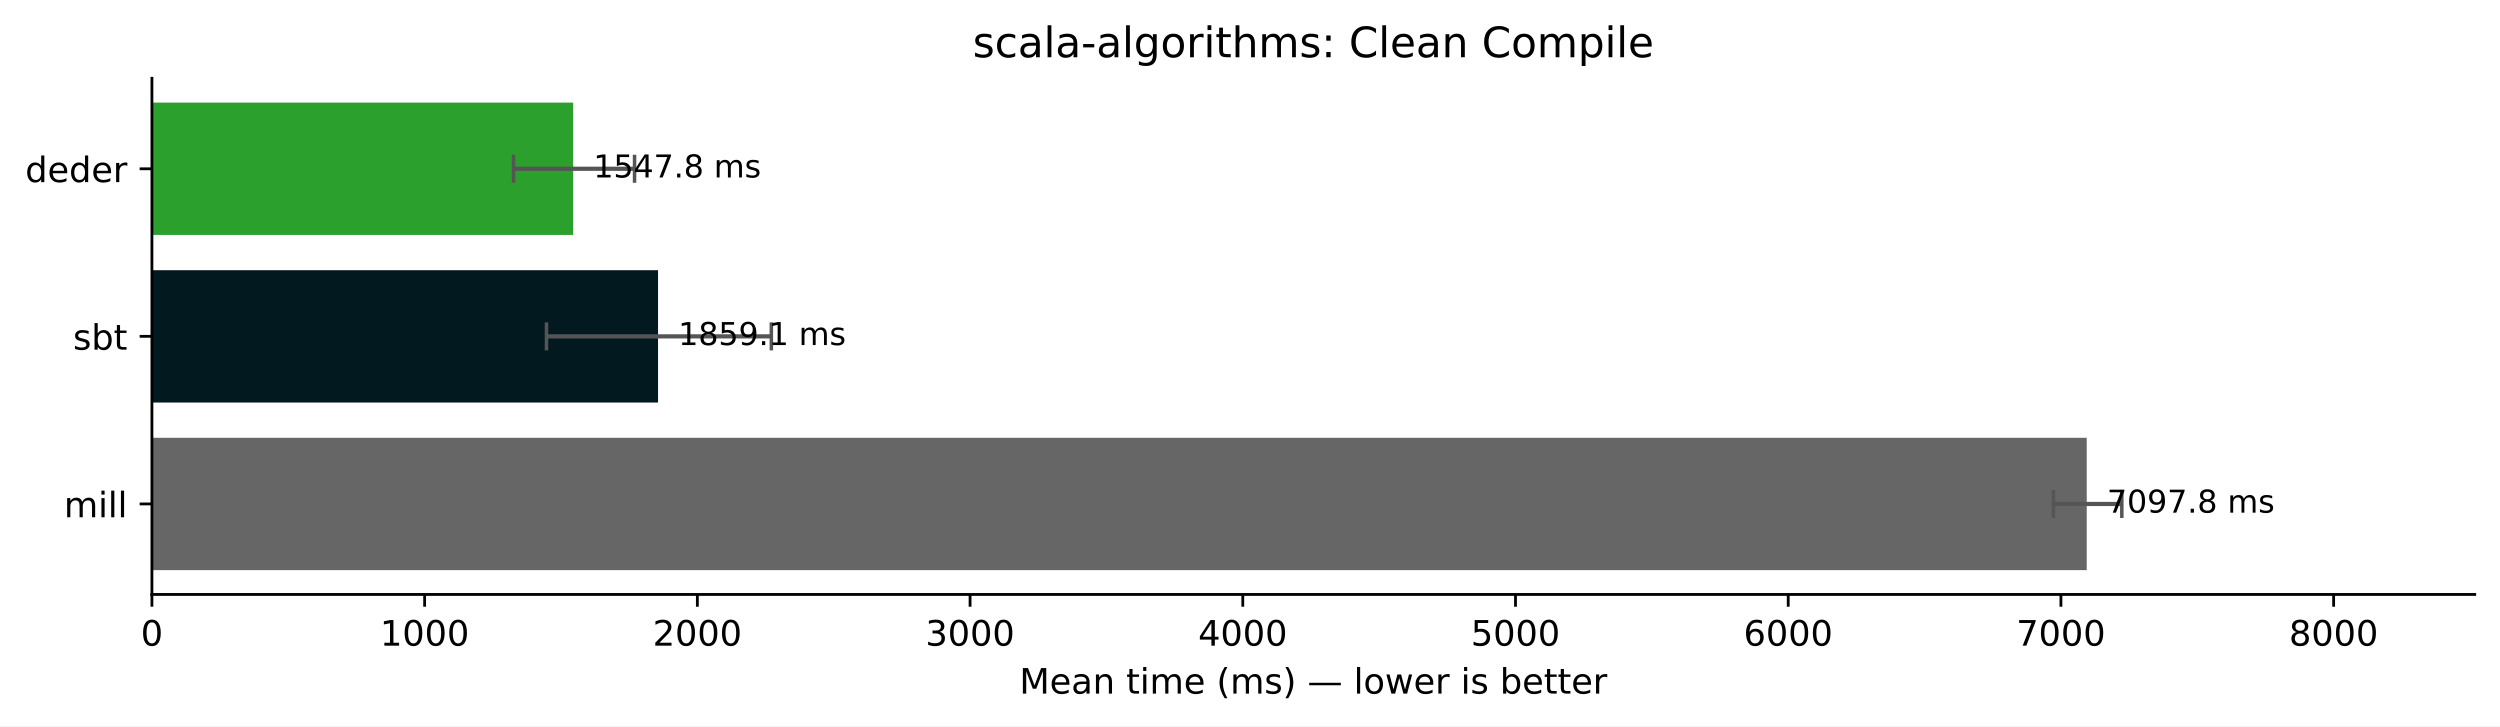
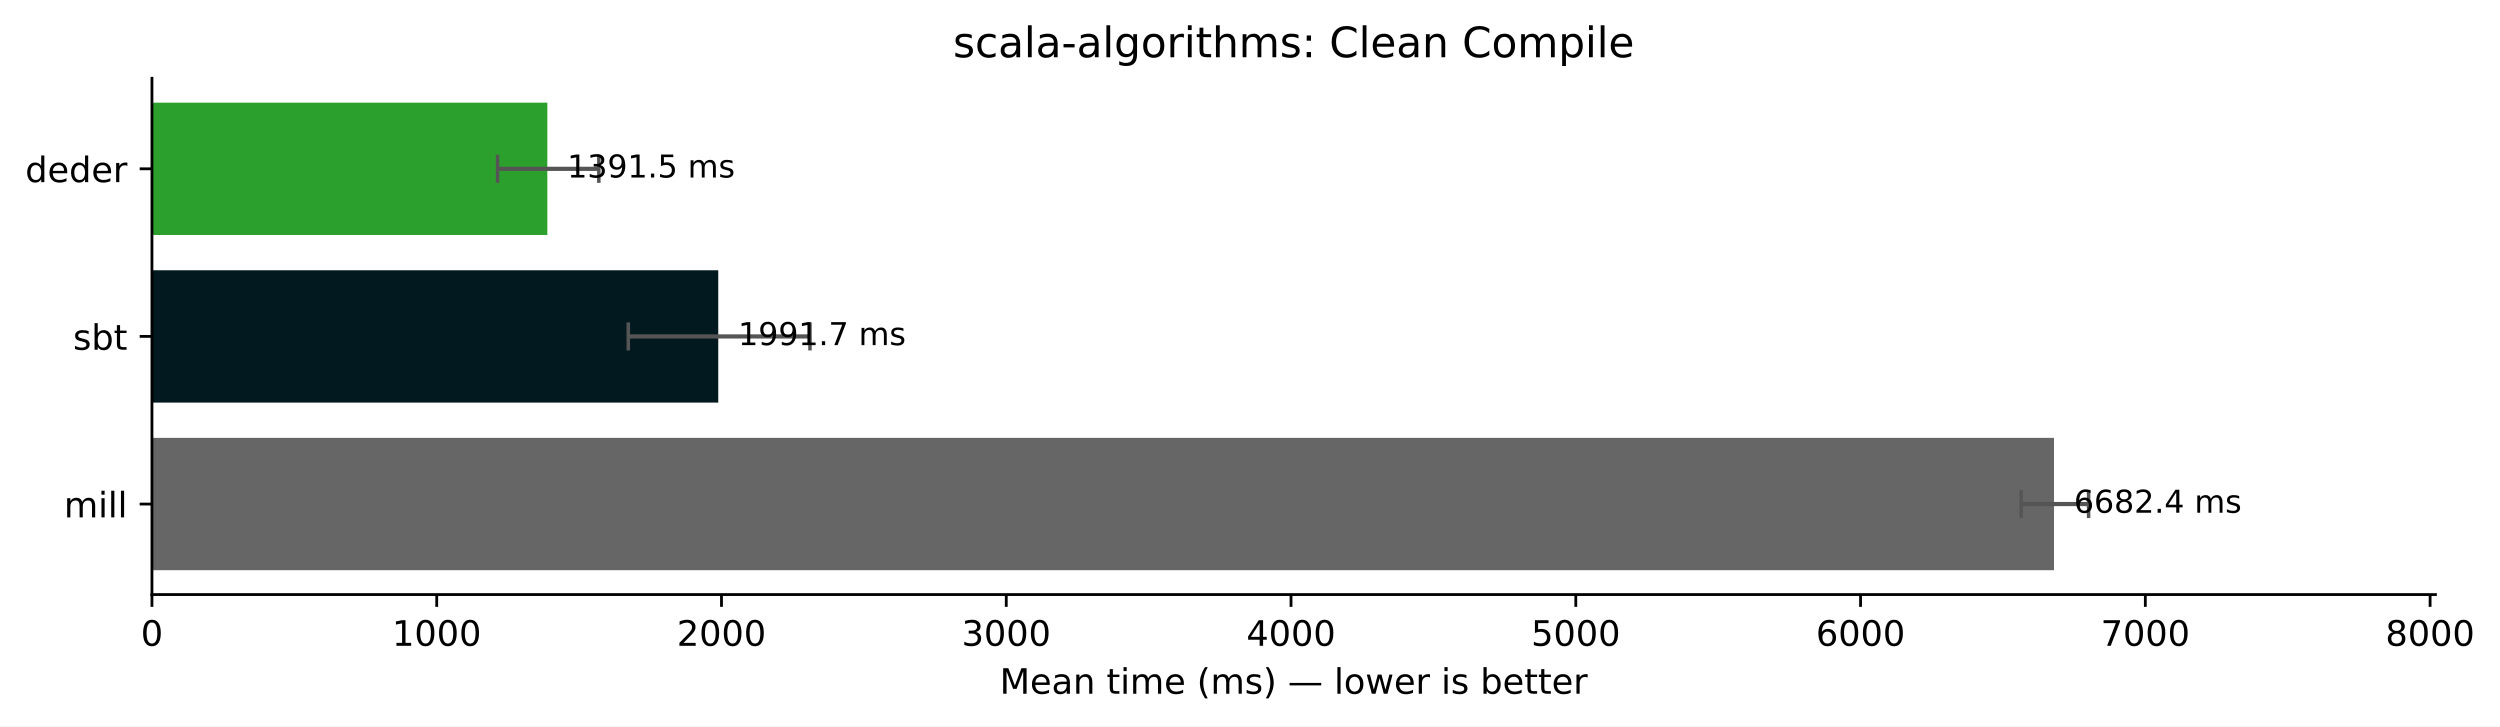
- <svg xmlns="http://www.w3.org/2000/svg" xmlns:xlink="http://www.w3.org/1999/xlink" width="712.754pt" height="207.034pt" viewBox="0 0 712.754 207.034" version="1.1">
+ <svg xmlns="http://www.w3.org/2000/svg" xmlns:xlink="http://www.w3.org/1999/xlink" width="712.616pt" height="207.034pt" viewBox="0 0 712.616 207.034" version="1.1">
  <defs>
    <style type="text/css">*{stroke-linejoin: round; stroke-linecap: butt}</style>
  </defs>
  <g id="figure_1">
    <g id="patch_1">
-       <path d="M 0 207.034  L 712.754 207.034  L 712.754 0  L 0 0  z " style="fill: #ffffff" />
+       <path d="M 0 207.034  L 712.616 207.034  L 712.616 0  L 0 0  z " style="fill: #ffffff" />
    </g>
    <g id="axes_1">
      <g id="patch_2">
-         <path d="M 43.314 169.478  L 705.554 169.478  L 705.554 22.318  L 43.314 22.318  z " style="fill: #ffffff" />
+         <path d="M 43.314 169.478  L 694.221 169.478  L 694.221 22.318  L 43.314 22.318  z " style="fill: #ffffff" />
      </g>
      <g id="patch_3">
-         <path d="M 43.314 162.789  L 595.181 162.789  L 595.181 124.566  L 43.314 124.566  z " clip-path="url(#pf092a3c5e6)" style="fill: #666666; stroke: #ffffff; stroke-width: 0.5; stroke-linejoin: miter" />
+         <path d="M 43.314 162.789  L 585.737 162.789  L 585.737 124.566  L 43.314 124.566  z " clip-path="url(#pa20212d038)" style="fill: #666666; stroke: #ffffff; stroke-width: 0.5; stroke-linejoin: miter" />
      </g>
      <g id="patch_4">
-         <path d="M 43.314 115.01  L 187.858 115.01  L 187.858 76.786  L 43.314 76.786  z " clip-path="url(#pf092a3c5e6)" style="fill: #01191f; stroke: #ffffff; stroke-width: 0.5; stroke-linejoin: miter" />
+         <path d="M 43.314 115.01  L 204.986 115.01  L 204.986 76.786  L 43.314 76.786  z " clip-path="url(#pa20212d038)" style="fill: #01191f; stroke: #ffffff; stroke-width: 0.5; stroke-linejoin: miter" />
      </g>
      <g id="patch_5">
-         <path d="M 43.314 67.231  L 163.659 67.231  L 163.659 29.007  L 43.314 29.007  z " clip-path="url(#pf092a3c5e6)" style="fill: #2ca02c; stroke: #ffffff; stroke-width: 0.5; stroke-linejoin: miter" />
+         <path d="M 43.314 67.231  L 156.264 67.231  L 156.264 29.007  L 43.314 29.007  z " clip-path="url(#pa20212d038)" style="fill: #2ca02c; stroke: #ffffff; stroke-width: 0.5; stroke-linejoin: miter" />
      </g>
      <g id="matplotlib.axis_1">
        <g id="xtick_1">
          <g id="line2d_1">
            <defs>
-               <path id="md2f13271aa" d="M 0 0  L 0 3.5  " style="stroke: #000000; stroke-width: 0.8" />
+               <path id="m0fca00bcde" d="M 0 0  L 0 3.5  " style="stroke: #000000; stroke-width: 0.8" />
            </defs>
            <g>
-               <use xlink:href="#md2f13271aa" x="43.314" y="169.478" style="stroke: #000000; stroke-width: 0.8" />
+               <use xlink:href="#m0fca00bcde" x="43.314" y="169.478" style="stroke: #000000; stroke-width: 0.8" />
            </g>
          </g>
          <g id="text_1">
            <g transform="translate(40.13281 184.0766) scale(0.1 -0.1)">
              <defs>
                <path id="DejaVuSans-30" d="M 2034 4250  Q 1547 4250 1301 3770  Q 1056 3291 1056 2328  Q 1056 1369 1301 889  Q 1547 409 2034 409  Q 2525 409 2770 889  Q 3016 1369 3016 2328  Q 3016 3291 2770 3770  Q 2525 4250 2034 4250  z M 2034 4750  Q 2819 4750 3233 4129  Q 3647 3509 3647 2328  Q 3647 1150 3233 529  Q 2819 -91 2034 -91  Q 1250 -91 836 529  Q 422 1150 422 2328  Q 422 3509 836 4129  Q 1250 4750 2034 4750  z " transform="scale(0.015625)" />
              </defs>
              <use xlink:href="#DejaVuSans-30" />
            </g>
          </g>
        </g>
        <g id="xtick_2">
          <g id="line2d_2">
            <g>
-               <use xlink:href="#md2f13271aa" x="121.065" y="169.478" style="stroke: #000000; stroke-width: 0.8" />
+               <use xlink:href="#m0fca00bcde" x="124.486" y="169.478" style="stroke: #000000; stroke-width: 0.8" />
            </g>
          </g>
          <g id="text_2">
-             <g transform="translate(108.3403 184.0766) scale(0.1 -0.1)">
+             <g transform="translate(111.7611 184.0766) scale(0.1 -0.1)">
              <defs>
                <path id="DejaVuSans-31" d="M 794 531  L 1825 531  L 1825 4091  L 703 3866  L 703 4441  L 1819 4666  L 2450 4666  L 2450 531  L 3481 531  L 3481 0  L 794 0  L 794 531  z " transform="scale(0.015625)" />
              </defs>
              <use xlink:href="#DejaVuSans-31" />
              <use xlink:href="#DejaVuSans-30" transform="translate(63.62305 0)" />
              <use xlink:href="#DejaVuSans-30" transform="translate(127.2461 0)" />
              <use xlink:href="#DejaVuSans-30" transform="translate(190.8691 0)" />
            </g>
          </g>
        </g>
        <g id="xtick_3">
          <g id="line2d_3">
            <g>
-               <use xlink:href="#md2f13271aa" x="198.817" y="169.478" style="stroke: #000000; stroke-width: 0.8" />
+               <use xlink:href="#m0fca00bcde" x="205.658" y="169.478" style="stroke: #000000; stroke-width: 0.8" />
            </g>
          </g>
          <g id="text_3">
-             <g transform="translate(186.0916 184.0766) scale(0.1 -0.1)">
+             <g transform="translate(192.9332 184.0766) scale(0.1 -0.1)">
              <defs>
                <path id="DejaVuSans-32" d="M 1228 531  L 3431 531  L 3431 0  L 469 0  L 469 531  Q 828 903 1448 1529  Q 2069 2156 2228 2338  Q 2531 2678 2651 2914  Q 2772 3150 2772 3378  Q 2772 3750 2511 3984  Q 2250 4219 1831 4219  Q 1534 4219 1204 4116  Q 875 4013 500 3803  L 500 4441  Q 881 4594 1212 4672  Q 1544 4750 1819 4750  Q 2544 4750 2975 4387  Q 3406 4025 3406 3419  Q 3406 3131 3298 2873  Q 3191 2616 2906 2266  Q 2828 2175 2409 1742  Q 1991 1309 1228 531  z " transform="scale(0.015625)" />
              </defs>
              <use xlink:href="#DejaVuSans-32" />
              <use xlink:href="#DejaVuSans-30" transform="translate(63.62305 0)" />
              <use xlink:href="#DejaVuSans-30" transform="translate(127.2461 0)" />
              <use xlink:href="#DejaVuSans-30" transform="translate(190.8691 0)" />
            </g>
          </g>
        </g>
        <g id="xtick_4">
          <g id="line2d_4">
            <g>
-               <use xlink:href="#md2f13271aa" x="276.568" y="169.478" style="stroke: #000000; stroke-width: 0.8" />
+               <use xlink:href="#m0fca00bcde" x="286.83" y="169.478" style="stroke: #000000; stroke-width: 0.8" />
            </g>
          </g>
          <g id="text_4">
-             <g transform="translate(263.8428 184.0766) scale(0.1 -0.1)">
+             <g transform="translate(274.1052 184.0766) scale(0.1 -0.1)">
              <defs>
                <path id="DejaVuSans-33" d="M 2597 2516  Q 3050 2419 3304 2112  Q 3559 1806 3559 1356  Q 3559 666 3084 287  Q 2609 -91 1734 -91  Q 1441 -91 1130 -33  Q 819 25 488 141  L 488 750  Q 750 597 1062 519  Q 1375 441 1716 441  Q 2309 441 2620 675  Q 2931 909 2931 1356  Q 2931 1769 2642 2001  Q 2353 2234 1838 2234  L 1294 2234  L 1294 2753  L 1863 2753  Q 2328 2753 2575 2939  Q 2822 3125 2822 3475  Q 2822 3834 2567 4026  Q 2313 4219 1838 4219  Q 1578 4219 1281 4162  Q 984 4106 628 3988  L 628 4550  Q 988 4650 1302 4700  Q 1616 4750 1894 4750  Q 2613 4750 3031 4423  Q 3450 4097 3450 3541  Q 3450 3153 3228 2886  Q 3006 2619 2597 2516  z " transform="scale(0.015625)" />
              </defs>
              <use xlink:href="#DejaVuSans-33" />
              <use xlink:href="#DejaVuSans-30" transform="translate(63.62305 0)" />
              <use xlink:href="#DejaVuSans-30" transform="translate(127.2461 0)" />
              <use xlink:href="#DejaVuSans-30" transform="translate(190.8691 0)" />
            </g>
          </g>
        </g>
        <g id="xtick_5">
          <g id="line2d_5">
            <g>
-               <use xlink:href="#md2f13271aa" x="354.319" y="169.478" style="stroke: #000000; stroke-width: 0.8" />
+               <use xlink:href="#m0fca00bcde" x="368.002" y="169.478" style="stroke: #000000; stroke-width: 0.8" />
            </g>
          </g>
          <g id="text_5">
-             <g transform="translate(341.5941 184.0766) scale(0.1 -0.1)">
+             <g transform="translate(355.2773 184.0766) scale(0.1 -0.1)">
              <defs>
                <path id="DejaVuSans-34" d="M 2419 4116  L 825 1625  L 2419 1625  L 2419 4116  z M 2253 4666  L 3047 4666  L 3047 1625  L 3713 1625  L 3713 1100  L 3047 1100  L 3047 0  L 2419 0  L 2419 1100  L 313 1100  L 313 1709  L 2253 4666  z " transform="scale(0.015625)" />
              </defs>
              <use xlink:href="#DejaVuSans-34" />
              <use xlink:href="#DejaVuSans-30" transform="translate(63.62305 0)" />
              <use xlink:href="#DejaVuSans-30" transform="translate(127.2461 0)" />
              <use xlink:href="#DejaVuSans-30" transform="translate(190.8691 0)" />
            </g>
          </g>
        </g>
        <g id="xtick_6">
          <g id="line2d_6">
            <g>
-               <use xlink:href="#md2f13271aa" x="432.07" y="169.478" style="stroke: #000000; stroke-width: 0.8" />
+               <use xlink:href="#m0fca00bcde" x="449.174" y="169.478" style="stroke: #000000; stroke-width: 0.8" />
            </g>
          </g>
          <g id="text_6">
-             <g transform="translate(419.3453 184.0766) scale(0.1 -0.1)">
+             <g transform="translate(436.4494 184.0766) scale(0.1 -0.1)">
              <defs>
                <path id="DejaVuSans-35" d="M 691 4666  L 3169 4666  L 3169 4134  L 1269 4134  L 1269 2991  Q 1406 3038 1543 3061  Q 1681 3084 1819 3084  Q 2600 3084 3056 2656  Q 3513 2228 3513 1497  Q 3513 744 3044 326  Q 2575 -91 1722 -91  Q 1428 -91 1123 -41  Q 819 9 494 109  L 494 744  Q 775 591 1075 516  Q 1375 441 1709 441  Q 2250 441 2565 725  Q 2881 1009 2881 1497  Q 2881 1984 2565 2268  Q 2250 2553 1709 2553  Q 1456 2553 1204 2497  Q 953 2441 691 2322  L 691 4666  z " transform="scale(0.015625)" />
              </defs>
              <use xlink:href="#DejaVuSans-35" />
              <use xlink:href="#DejaVuSans-30" transform="translate(63.62305 0)" />
              <use xlink:href="#DejaVuSans-30" transform="translate(127.2461 0)" />
              <use xlink:href="#DejaVuSans-30" transform="translate(190.8691 0)" />
            </g>
          </g>
        </g>
        <g id="xtick_7">
          <g id="line2d_7">
            <g>
-               <use xlink:href="#md2f13271aa" x="509.822" y="169.478" style="stroke: #000000; stroke-width: 0.8" />
+               <use xlink:href="#m0fca00bcde" x="530.346" y="169.478" style="stroke: #000000; stroke-width: 0.8" />
            </g>
          </g>
          <g id="text_7">
-             <g transform="translate(497.0966 184.0766) scale(0.1 -0.1)">
+             <g transform="translate(517.6214 184.0766) scale(0.1 -0.1)">
              <defs>
                <path id="DejaVuSans-36" d="M 2113 2584  Q 1688 2584 1439 2293  Q 1191 2003 1191 1497  Q 1191 994 1439 701  Q 1688 409 2113 409  Q 2538 409 2786 701  Q 3034 994 3034 1497  Q 3034 2003 2786 2293  Q 2538 2584 2113 2584  z M 3366 4563  L 3366 3988  Q 3128 4100 2886 4159  Q 2644 4219 2406 4219  Q 1781 4219 1451 3797  Q 1122 3375 1075 2522  Q 1259 2794 1537 2939  Q 1816 3084 2150 3084  Q 2853 3084 3261 2657  Q 3669 2231 3669 1497  Q 3669 778 3244 343  Q 2819 -91 2113 -91  Q 1303 -91 875 529  Q 447 1150 447 2328  Q 447 3434 972 4092  Q 1497 4750 2381 4750  Q 2619 4750 2861 4703  Q 3103 4656 3366 4563  z " transform="scale(0.015625)" />
              </defs>
              <use xlink:href="#DejaVuSans-36" />
              <use xlink:href="#DejaVuSans-30" transform="translate(63.62305 0)" />
              <use xlink:href="#DejaVuSans-30" transform="translate(127.2461 0)" />
              <use xlink:href="#DejaVuSans-30" transform="translate(190.8691 0)" />
            </g>
          </g>
        </g>
        <g id="xtick_8">
          <g id="line2d_8">
            <g>
-               <use xlink:href="#md2f13271aa" x="587.573" y="169.478" style="stroke: #000000; stroke-width: 0.8" />
+               <use xlink:href="#m0fca00bcde" x="611.518" y="169.478" style="stroke: #000000; stroke-width: 0.8" />
            </g>
          </g>
          <g id="text_8">
-             <g transform="translate(574.8479 184.0766) scale(0.1 -0.1)">
+             <g transform="translate(598.7935 184.0766) scale(0.1 -0.1)">
              <defs>
                <path id="DejaVuSans-37" d="M 525 4666  L 3525 4666  L 3525 4397  L 1831 0  L 1172 0  L 2766 4134  L 525 4134  L 525 4666  z " transform="scale(0.015625)" />
              </defs>
              <use xlink:href="#DejaVuSans-37" />
              <use xlink:href="#DejaVuSans-30" transform="translate(63.62305 0)" />
              <use xlink:href="#DejaVuSans-30" transform="translate(127.2461 0)" />
              <use xlink:href="#DejaVuSans-30" transform="translate(190.8691 0)" />
            </g>
          </g>
        </g>
        <g id="xtick_9">
          <g id="line2d_9">
            <g>
-               <use xlink:href="#md2f13271aa" x="665.324" y="169.478" style="stroke: #000000; stroke-width: 0.8" />
+               <use xlink:href="#m0fca00bcde" x="692.691" y="169.478" style="stroke: #000000; stroke-width: 0.8" />
            </g>
          </g>
          <g id="text_9">
-             <g transform="translate(652.5991 184.0766) scale(0.1 -0.1)">
+             <g transform="translate(679.9655 184.0766) scale(0.1 -0.1)">
              <defs>
                <path id="DejaVuSans-38" d="M 2034 2216  Q 1584 2216 1326 1975  Q 1069 1734 1069 1313  Q 1069 891 1326 650  Q 1584 409 2034 409  Q 2484 409 2743 651  Q 3003 894 3003 1313  Q 3003 1734 2745 1975  Q 2488 2216 2034 2216  z M 1403 2484  Q 997 2584 770 2862  Q 544 3141 544 3541  Q 544 4100 942 4425  Q 1341 4750 2034 4750  Q 2731 4750 3128 4425  Q 3525 4100 3525 3541  Q 3525 3141 3298 2862  Q 3072 2584 2669 2484  Q 3125 2378 3379 2068  Q 3634 1759 3634 1313  Q 3634 634 3220 271  Q 2806 -91 2034 -91  Q 1263 -91 848 271  Q 434 634 434 1313  Q 434 1759 690 2068  Q 947 2378 1403 2484  z M 1172 3481  Q 1172 3119 1398 2916  Q 1625 2713 2034 2713  Q 2441 2713 2670 2916  Q 2900 3119 2900 3481  Q 2900 3844 2670 4047  Q 2441 4250 2034 4250  Q 1625 4250 1398 4047  Q 1172 3844 1172 3481  z " transform="scale(0.015625)" />
              </defs>
              <use xlink:href="#DejaVuSans-38" />
              <use xlink:href="#DejaVuSans-30" transform="translate(63.62305 0)" />
              <use xlink:href="#DejaVuSans-30" transform="translate(127.2461 0)" />
              <use xlink:href="#DejaVuSans-30" transform="translate(190.8691 0)" />
            </g>
          </g>
        </g>
        <g id="text_10">
-           <g transform="translate(290.6372 197.7547) scale(0.1 -0.1)">
+           <g transform="translate(284.9709 197.7547) scale(0.1 -0.1)">
            <defs>
              <path id="DejaVuSans-4d" d="M 628 4666  L 1569 4666  L 2759 1491  L 3956 4666  L 4897 4666  L 4897 0  L 4281 0  L 4281 4097  L 3078 897  L 2444 897  L 1241 4097  L 1241 0  L 628 0  L 628 4666  z " transform="scale(0.015625)" />
              <path id="DejaVuSans-65" d="M 3597 1894  L 3597 1613  L 953 1613  Q 991 1019 1311 708  Q 1631 397 2203 397  Q 2534 397 2845 478  Q 3156 559 3463 722  L 3463 178  Q 3153 47 2828 -22  Q 2503 -91 2169 -91  Q 1331 -91 842 396  Q 353 884 353 1716  Q 353 2575 817 3079  Q 1281 3584 2069 3584  Q 2775 3584 3186 3129  Q 3597 2675 3597 1894  z M 3022 2063  Q 3016 2534 2758 2815  Q 2500 3097 2075 3097  Q 1594 3097 1305 2825  Q 1016 2553 972 2059  L 3022 2063  z " transform="scale(0.015625)" />
              <path id="DejaVuSans-61" d="M 2194 1759  Q 1497 1759 1228 1600  Q 959 1441 959 1056  Q 959 750 1161 570  Q 1363 391 1709 391  Q 2188 391 2477 730  Q 2766 1069 2766 1631  L 2766 1759  L 2194 1759  z M 3341 1997  L 3341 0  L 2766 0  L 2766 531  Q 2569 213 2275 61  Q 1981 -91 1556 -91  Q 1019 -91 701 211  Q 384 513 384 1019  Q 384 1609 779 1909  Q 1175 2209 1959 2209  L 2766 2209  L 2766 2266  Q 2766 2663 2505 2880  Q 2244 3097 1772 3097  Q 1472 3097 1187 3025  Q 903 2953 641 2809  L 641 3341  Q 956 3463 1253 3523  Q 1550 3584 1831 3584  Q 2591 3584 2966 3190  Q 3341 2797 3341 1997  z " transform="scale(0.015625)" />
              <path id="DejaVuSans-6e" d="M 3513 2113  L 3513 0  L 2938 0  L 2938 2094  Q 2938 2591 2744 2837  Q 2550 3084 2163 3084  Q 1697 3084 1428 2787  Q 1159 2491 1159 1978  L 1159 0  L 581 0  L 581 3500  L 1159 3500  L 1159 2956  Q 1366 3272 1645 3428  Q 1925 3584 2291 3584  Q 2894 3584 3203 3211  Q 3513 2838 3513 2113  z " transform="scale(0.015625)" />
              <path id="DejaVuSans-20" transform="scale(0.015625)" />
              <path id="DejaVuSans-74" d="M 1172 4494  L 1172 3500  L 2356 3500  L 2356 3053  L 1172 3053  L 1172 1153  Q 1172 725 1289 603  Q 1406 481 1766 481  L 2356 481  L 2356 0  L 1766 0  Q 1100 0 847 248  Q 594 497 594 1153  L 594 3053  L 172 3053  L 172 3500  L 594 3500  L 594 4494  L 1172 4494  z " transform="scale(0.015625)" />
              <path id="DejaVuSans-69" d="M 603 3500  L 1178 3500  L 1178 0  L 603 0  L 603 3500  z M 603 4863  L 1178 4863  L 1178 4134  L 603 4134  L 603 4863  z " transform="scale(0.015625)" />
              <path id="DejaVuSans-6d" d="M 3328 2828  Q 3544 3216 3844 3400  Q 4144 3584 4550 3584  Q 5097 3584 5394 3201  Q 5691 2819 5691 2113  L 5691 0  L 5113 0  L 5113 2094  Q 5113 2597 4934 2840  Q 4756 3084 4391 3084  Q 3944 3084 3684 2787  Q 3425 2491 3425 1978  L 3425 0  L 2847 0  L 2847 2094  Q 2847 2600 2669 2842  Q 2491 3084 2119 3084  Q 1678 3084 1418 2786  Q 1159 2488 1159 1978  L 1159 0  L 581 0  L 581 3500  L 1159 3500  L 1159 2956  Q 1356 3278 1631 3431  Q 1906 3584 2284 3584  Q 2666 3584 2933 3390  Q 3200 3197 3328 2828  z " transform="scale(0.015625)" />
              <path id="DejaVuSans-28" d="M 1984 4856  Q 1566 4138 1362 3434  Q 1159 2731 1159 2009  Q 1159 1288 1364 580  Q 1569 -128 1984 -844  L 1484 -844  Q 1016 -109 783 600  Q 550 1309 550 2009  Q 550 2706 781 3412  Q 1013 4119 1484 4856  L 1984 4856  z " transform="scale(0.015625)" />
              <path id="DejaVuSans-73" d="M 2834 3397  L 2834 2853  Q 2591 2978 2328 3040  Q 2066 3103 1784 3103  Q 1356 3103 1142 2972  Q 928 2841 928 2578  Q 928 2378 1081 2264  Q 1234 2150 1697 2047  L 1894 2003  Q 2506 1872 2764 1633  Q 3022 1394 3022 966  Q 3022 478 2636 193  Q 2250 -91 1575 -91  Q 1294 -91 989 -36  Q 684 19 347 128  L 347 722  Q 666 556 975 473  Q 1284 391 1588 391  Q 1994 391 2212 530  Q 2431 669 2431 922  Q 2431 1156 2273 1281  Q 2116 1406 1581 1522  L 1381 1569  Q 847 1681 609 1914  Q 372 2147 372 2553  Q 372 3047 722 3315  Q 1072 3584 1716 3584  Q 2034 3584 2315 3537  Q 2597 3491 2834 3397  z " transform="scale(0.015625)" />
              <path id="DejaVuSans-29" d="M 513 4856  L 1013 4856  Q 1481 4119 1714 3412  Q 1947 2706 1947 2009  Q 1947 1309 1714 600  Q 1481 -109 1013 -844  L 513 -844  Q 928 -128 1133 580  Q 1338 1288 1338 2009  Q 1338 2731 1133 3434  Q 928 4138 513 4856  z " transform="scale(0.015625)" />
              <path id="DejaVuSans-2014" d="M 313 1978  L 6088 1978  L 6088 1528  L 313 1528  L 313 1978  z " transform="scale(0.015625)" />
              <path id="DejaVuSans-6c" d="M 603 4863  L 1178 4863  L 1178 0  L 603 0  L 603 4863  z " transform="scale(0.015625)" />
              <path id="DejaVuSans-6f" d="M 1959 3097  Q 1497 3097 1228 2736  Q 959 2375 959 1747  Q 959 1119 1226 758  Q 1494 397 1959 397  Q 2419 397 2687 759  Q 2956 1122 2956 1747  Q 2956 2369 2687 2733  Q 2419 3097 1959 3097  z M 1959 3584  Q 2709 3584 3137 3096  Q 3566 2609 3566 1747  Q 3566 888 3137 398  Q 2709 -91 1959 -91  Q 1206 -91 779 398  Q 353 888 353 1747  Q 353 2609 779 3096  Q 1206 3584 1959 3584  z " transform="scale(0.015625)" />
              <path id="DejaVuSans-77" d="M 269 3500  L 844 3500  L 1563 769  L 2278 3500  L 2956 3500  L 3675 769  L 4391 3500  L 4966 3500  L 4050 0  L 3372 0  L 2619 2869  L 1863 0  L 1184 0  L 269 3500  z " transform="scale(0.015625)" />
              <path id="DejaVuSans-72" d="M 2631 2963  Q 2534 3019 2420 3045  Q 2306 3072 2169 3072  Q 1681 3072 1420 2755  Q 1159 2438 1159 1844  L 1159 0  L 581 0  L 581 3500  L 1159 3500  L 1159 2956  Q 1341 3275 1631 3429  Q 1922 3584 2338 3584  Q 2397 3584 2469 3576  Q 2541 3569 2628 3553  L 2631 2963  z " transform="scale(0.015625)" />
              <path id="DejaVuSans-62" d="M 3116 1747  Q 3116 2381 2855 2742  Q 2594 3103 2138 3103  Q 1681 3103 1420 2742  Q 1159 2381 1159 1747  Q 1159 1113 1420 752  Q 1681 391 2138 391  Q 2594 391 2855 752  Q 3116 1113 3116 1747  z M 1159 2969  Q 1341 3281 1617 3432  Q 1894 3584 2278 3584  Q 2916 3584 3314 3078  Q 3713 2572 3713 1747  Q 3713 922 3314 415  Q 2916 -91 2278 -91  Q 1894 -91 1617 61  Q 1341 213 1159 525  L 1159 0  L 581 0  L 581 4863  L 1159 4863  L 1159 2969  z " transform="scale(0.015625)" />
            </defs>
            <use xlink:href="#DejaVuSans-4d" />
            <use xlink:href="#DejaVuSans-65" transform="translate(86.2793 0)" />
            <use xlink:href="#DejaVuSans-61" transform="translate(147.8027 0)" />
            <use xlink:href="#DejaVuSans-6e" transform="translate(209.082 0)" />
            <use xlink:href="#DejaVuSans-20" transform="translate(272.4609 0)" />
            <use xlink:href="#DejaVuSans-74" transform="translate(304.248 0)" />
            <use xlink:href="#DejaVuSans-69" transform="translate(343.457 0)" />
            <use xlink:href="#DejaVuSans-6d" transform="translate(371.2402 0)" />
            <use xlink:href="#DejaVuSans-65" transform="translate(468.6523 0)" />
            <use xlink:href="#DejaVuSans-20" transform="translate(530.1758 0)" />
            <use xlink:href="#DejaVuSans-28" transform="translate(561.9629 0)" />
            <use xlink:href="#DejaVuSans-6d" transform="translate(600.9766 0)" />
            <use xlink:href="#DejaVuSans-73" transform="translate(698.3887 0)" />
            <use xlink:href="#DejaVuSans-29" transform="translate(750.4883 0)" />
            <use xlink:href="#DejaVuSans-20" transform="translate(789.502 0)" />
            <use xlink:href="#DejaVuSans-2014" transform="translate(821.2891 0)" />
            <use xlink:href="#DejaVuSans-20" transform="translate(921.2891 0)" />
            <use xlink:href="#DejaVuSans-6c" transform="translate(953.0762 0)" />
            <use xlink:href="#DejaVuSans-6f" transform="translate(980.8594 0)" />
            <use xlink:href="#DejaVuSans-77" transform="translate(1042.041 0)" />
            <use xlink:href="#DejaVuSans-65" transform="translate(1123.828 0)" />
            <use xlink:href="#DejaVuSans-72" transform="translate(1185.352 0)" />
            <use xlink:href="#DejaVuSans-20" transform="translate(1226.465 0)" />
            <use xlink:href="#DejaVuSans-69" transform="translate(1258.252 0)" />
            <use xlink:href="#DejaVuSans-73" transform="translate(1286.035 0)" />
            <use xlink:href="#DejaVuSans-20" transform="translate(1338.135 0)" />
            <use xlink:href="#DejaVuSans-62" transform="translate(1369.922 0)" />
            <use xlink:href="#DejaVuSans-65" transform="translate(1433.398 0)" />
            <use xlink:href="#DejaVuSans-74" transform="translate(1494.922 0)" />
            <use xlink:href="#DejaVuSans-74" transform="translate(1534.131 0)" />
            <use xlink:href="#DejaVuSans-65" transform="translate(1573.34 0)" />
            <use xlink:href="#DejaVuSans-72" transform="translate(1634.863 0)" />
          </g>
        </g>
      </g>
      <g id="matplotlib.axis_2">
        <g id="ytick_1">
          <g id="line2d_10">
            <defs>
-               <path id="mec5519a513" d="M 0 0  L -3.5 0  " style="stroke: #000000; stroke-width: 0.8" />
+               <path id="m2ca6627247" d="M 0 0  L -3.5 0  " style="stroke: #000000; stroke-width: 0.8" />
            </defs>
            <g>
-               <use xlink:href="#mec5519a513" x="43.314" y="143.677" style="stroke: #000000; stroke-width: 0.8" />
+               <use xlink:href="#m2ca6627247" x="43.314" y="143.677" style="stroke: #000000; stroke-width: 0.8" />
            </g>
          </g>
          <g id="text_11">
            <g transform="translate(18.23906 147.4766) scale(0.1 -0.1)">
              <use xlink:href="#DejaVuSans-6d" />
              <use xlink:href="#DejaVuSans-69" transform="translate(97.41211 0)" />
              <use xlink:href="#DejaVuSans-6c" transform="translate(125.1953 0)" />
              <use xlink:href="#DejaVuSans-6c" transform="translate(152.9785 0)" />
            </g>
          </g>
        </g>
        <g id="ytick_2">
          <g id="line2d_11">
            <g>
-               <use xlink:href="#mec5519a513" x="43.314" y="95.898" style="stroke: #000000; stroke-width: 0.8" />
+               <use xlink:href="#m2ca6627247" x="43.314" y="95.898" style="stroke: #000000; stroke-width: 0.8" />
            </g>
          </g>
          <g id="text_12">
            <g transform="translate(20.83594 99.69734) scale(0.1 -0.1)">
              <use xlink:href="#DejaVuSans-73" />
              <use xlink:href="#DejaVuSans-62" transform="translate(52.09961 0)" />
              <use xlink:href="#DejaVuSans-74" transform="translate(115.5762 0)" />
            </g>
          </g>
        </g>
        <g id="ytick_3">
          <g id="line2d_12">
            <g>
-               <use xlink:href="#mec5519a513" x="43.314" y="48.119" style="stroke: #000000; stroke-width: 0.8" />
+               <use xlink:href="#m2ca6627247" x="43.314" y="48.119" style="stroke: #000000; stroke-width: 0.8" />
            </g>
          </g>
          <g id="text_13">
            <g transform="translate(7.2 51.91812) scale(0.1 -0.1)">
              <defs>
                <path id="DejaVuSans-64" d="M 2906 2969  L 2906 4863  L 3481 4863  L 3481 0  L 2906 0  L 2906 525  Q 2725 213 2448 61  Q 2172 -91 1784 -91  Q 1150 -91 751 415  Q 353 922 353 1747  Q 353 2572 751 3078  Q 1150 3584 1784 3584  Q 2172 3584 2448 3432  Q 2725 3281 2906 2969  z M 947 1747  Q 947 1113 1208 752  Q 1469 391 1925 391  Q 2381 391 2643 752  Q 2906 1113 2906 1747  Q 2906 2381 2643 2742  Q 2381 3103 1925 3103  Q 1469 3103 1208 2742  Q 947 2381 947 1747  z " transform="scale(0.015625)" />
              </defs>
              <use xlink:href="#DejaVuSans-64" />
              <use xlink:href="#DejaVuSans-65" transform="translate(63.47656 0)" />
              <use xlink:href="#DejaVuSans-64" transform="translate(125 0)" />
              <use xlink:href="#DejaVuSans-65" transform="translate(188.4766 0)" />
              <use xlink:href="#DejaVuSans-72" transform="translate(250 0)" />
            </g>
          </g>
        </g>
      </g>
      <g id="LineCollection_1">
-         <path d="M 585.428 143.677  L 604.933 143.677  " clip-path="url(#pf092a3c5e6)" style="fill: none; stroke: #555555; stroke-width: 1.2" />
-         <path d="M 155.805 95.898  L 219.911 95.898  " clip-path="url(#pf092a3c5e6)" style="fill: none; stroke: #555555; stroke-width: 1.2" />
-         <path d="M 146.408 48.119  L 180.909 48.119  " clip-path="url(#pf092a3c5e6)" style="fill: none; stroke: #555555; stroke-width: 1.2" />
+         <path d="M 576.127 143.677  L 595.346 143.677  " clip-path="url(#pa20212d038)" style="fill: none; stroke: #555555; stroke-width: 1.2" />
+         <path d="M 179.09 95.898  L 230.881 95.898  " clip-path="url(#pa20212d038)" style="fill: none; stroke: #555555; stroke-width: 1.2" />
+         <path d="M 141.838 48.119  L 170.69 48.119  " clip-path="url(#pa20212d038)" style="fill: none; stroke: #555555; stroke-width: 1.2" />
      </g>
      <g id="line2d_13">
        <defs>
-           <path id="m98248665ee" d="M 0 4  L 0 -4  " style="stroke: #555555" />
+           <path id="md5fc1b2b3f" d="M 0 4  L 0 -4  " style="stroke: #555555" />
        </defs>
-         <g clip-path="url(#pf092a3c5e6)">
-           <use xlink:href="#m98248665ee" x="585.428" y="143.677" style="fill: #1f77b4; stroke: #555555" />
-           <use xlink:href="#m98248665ee" x="155.805" y="95.898" style="fill: #1f77b4; stroke: #555555" />
-           <use xlink:href="#m98248665ee" x="146.408" y="48.119" style="fill: #1f77b4; stroke: #555555" />
+         <g clip-path="url(#pa20212d038)">
+           <use xlink:href="#md5fc1b2b3f" x="576.127" y="143.677" style="fill: #1f77b4; stroke: #555555" />
+           <use xlink:href="#md5fc1b2b3f" x="179.09" y="95.898" style="fill: #1f77b4; stroke: #555555" />
+           <use xlink:href="#md5fc1b2b3f" x="141.838" y="48.119" style="fill: #1f77b4; stroke: #555555" />
        </g>
      </g>
      <g id="line2d_14">
-         <g clip-path="url(#pf092a3c5e6)">
-           <use xlink:href="#m98248665ee" x="604.933" y="143.677" style="fill: #1f77b4; stroke: #555555" />
-           <use xlink:href="#m98248665ee" x="219.911" y="95.898" style="fill: #1f77b4; stroke: #555555" />
-           <use xlink:href="#m98248665ee" x="180.909" y="48.119" style="fill: #1f77b4; stroke: #555555" />
+         <g clip-path="url(#pa20212d038)">
+           <use xlink:href="#md5fc1b2b3f" x="595.346" y="143.677" style="fill: #1f77b4; stroke: #555555" />
+           <use xlink:href="#md5fc1b2b3f" x="230.881" y="95.898" style="fill: #1f77b4; stroke: #555555" />
+           <use xlink:href="#md5fc1b2b3f" x="170.69" y="48.119" style="fill: #1f77b4; stroke: #555555" />
        </g>
      </g>
      <g id="patch_6">
        <path d="M 43.314 169.478  L 43.314 22.318  " style="fill: none; stroke: #000000; stroke-width: 0.8; stroke-linejoin: miter; stroke-linecap: square" />
      </g>
      <g id="patch_7">
-         <path d="M 43.314 169.478  L 705.554 169.478  " style="fill: none; stroke: #000000; stroke-width: 0.8; stroke-linejoin: miter; stroke-linecap: square" />
+         <path d="M 43.314 169.478  L 694.221 169.478  " style="fill: none; stroke: #000000; stroke-width: 0.8; stroke-linejoin: miter; stroke-linecap: square" />
      </g>
      <g id="text_14">
-         <g transform="translate(600.6994 146.1608) scale(0.09 -0.09)">
+         <g transform="translate(591.1611 146.1608) scale(0.09 -0.09)">
          <defs>
-             <path id="DejaVuSans-39" d="M 703 97  L 703 672  Q 941 559 1184 500  Q 1428 441 1663 441  Q 2288 441 2617 861  Q 2947 1281 2994 2138  Q 2813 1869 2534 1725  Q 2256 1581 1919 1581  Q 1219 1581 811 2004  Q 403 2428 403 3163  Q 403 3881 828 4315  Q 1253 4750 1959 4750  Q 2769 4750 3195 4129  Q 3622 3509 3622 2328  Q 3622 1225 3098 567  Q 2575 -91 1691 -91  Q 1453 -91 1209 -44  Q 966 3 703 97  z M 1959 2075  Q 2384 2075 2632 2365  Q 2881 2656 2881 3163  Q 2881 3666 2632 3958  Q 2384 4250 1959 4250  Q 1534 4250 1286 3958  Q 1038 3666 1038 3163  Q 1038 2656 1286 2365  Q 1534 2075 1959 2075  z " transform="scale(0.015625)" />
            <path id="DejaVuSans-2e" d="M 684 794  L 1344 794  L 1344 0  L 684 0  L 684 794  z " transform="scale(0.015625)" />
          </defs>
-           <use xlink:href="#DejaVuSans-37" />
-           <use xlink:href="#DejaVuSans-30" transform="translate(63.62305 0)" />
-           <use xlink:href="#DejaVuSans-39" transform="translate(127.2461 0)" />
-           <use xlink:href="#DejaVuSans-37" transform="translate(190.8691 0)" />
+           <use xlink:href="#DejaVuSans-36" />
+           <use xlink:href="#DejaVuSans-36" transform="translate(63.62305 0)" />
+           <use xlink:href="#DejaVuSans-38" transform="translate(127.2461 0)" />
+           <use xlink:href="#DejaVuSans-32" transform="translate(190.8691 0)" />
          <use xlink:href="#DejaVuSans-2e" transform="translate(254.4922 0)" />
-           <use xlink:href="#DejaVuSans-38" transform="translate(286.2793 0)" />
+           <use xlink:href="#DejaVuSans-34" transform="translate(286.2793 0)" />
          <use xlink:href="#DejaVuSans-20" transform="translate(349.9023 0)" />
          <use xlink:href="#DejaVuSans-6d" transform="translate(381.6895 0)" />
          <use xlink:href="#DejaVuSans-73" transform="translate(479.1016 0)" />
        </g>
      </g>
      <g id="text_15">
-         <g transform="translate(193.3766 98.38156) scale(0.09 -0.09)">
+         <g transform="translate(210.4098 98.38156) scale(0.09 -0.09)">
+           <defs>
+             <path id="DejaVuSans-39" d="M 703 97  L 703 672  Q 941 559 1184 500  Q 1428 441 1663 441  Q 2288 441 2617 861  Q 2947 1281 2994 2138  Q 2813 1869 2534 1725  Q 2256 1581 1919 1581  Q 1219 1581 811 2004  Q 403 2428 403 3163  Q 403 3881 828 4315  Q 1253 4750 1959 4750  Q 2769 4750 3195 4129  Q 3622 3509 3622 2328  Q 3622 1225 3098 567  Q 2575 -91 1691 -91  Q 1453 -91 1209 -44  Q 966 3 703 97  z M 1959 2075  Q 2384 2075 2632 2365  Q 2881 2656 2881 3163  Q 2881 3666 2632 3958  Q 2384 4250 1959 4250  Q 1534 4250 1286 3958  Q 1038 3666 1038 3163  Q 1038 2656 1286 2365  Q 1534 2075 1959 2075  z " transform="scale(0.015625)" />
+           </defs>
          <use xlink:href="#DejaVuSans-31" />
-           <use xlink:href="#DejaVuSans-38" transform="translate(63.62305 0)" />
-           <use xlink:href="#DejaVuSans-35" transform="translate(127.2461 0)" />
-           <use xlink:href="#DejaVuSans-39" transform="translate(190.8691 0)" />
+           <use xlink:href="#DejaVuSans-39" transform="translate(63.62305 0)" />
+           <use xlink:href="#DejaVuSans-39" transform="translate(127.2461 0)" />
+           <use xlink:href="#DejaVuSans-31" transform="translate(190.8691 0)" />
          <use xlink:href="#DejaVuSans-2e" transform="translate(254.4922 0)" />
-           <use xlink:href="#DejaVuSans-31" transform="translate(286.2793 0)" />
+           <use xlink:href="#DejaVuSans-37" transform="translate(286.2793 0)" />
          <use xlink:href="#DejaVuSans-20" transform="translate(349.9023 0)" />
          <use xlink:href="#DejaVuSans-6d" transform="translate(381.6895 0)" />
          <use xlink:href="#DejaVuSans-73" transform="translate(479.1016 0)" />
        </g>
      </g>
      <g id="text_16">
-         <g transform="translate(169.1775 50.60234) scale(0.09 -0.09)">
+         <g transform="translate(161.6885 50.60234) scale(0.09 -0.09)">
          <use xlink:href="#DejaVuSans-31" />
-           <use xlink:href="#DejaVuSans-35" transform="translate(63.62305 0)" />
-           <use xlink:href="#DejaVuSans-34" transform="translate(127.2461 0)" />
-           <use xlink:href="#DejaVuSans-37" transform="translate(190.8691 0)" />
+           <use xlink:href="#DejaVuSans-33" transform="translate(63.62305 0)" />
+           <use xlink:href="#DejaVuSans-39" transform="translate(127.2461 0)" />
+           <use xlink:href="#DejaVuSans-31" transform="translate(190.8691 0)" />
          <use xlink:href="#DejaVuSans-2e" transform="translate(254.4922 0)" />
-           <use xlink:href="#DejaVuSans-38" transform="translate(286.2793 0)" />
+           <use xlink:href="#DejaVuSans-35" transform="translate(286.2793 0)" />
          <use xlink:href="#DejaVuSans-20" transform="translate(349.9023 0)" />
          <use xlink:href="#DejaVuSans-6d" transform="translate(381.6895 0)" />
          <use xlink:href="#DejaVuSans-73" transform="translate(479.1016 0)" />
        </g>
      </g>
      <g id="text_17">
-         <g transform="translate(277.3391 16.31812) scale(0.12 -0.12)">
+         <g transform="translate(271.6728 16.31812) scale(0.12 -0.12)">
          <defs>
            <path id="DejaVuSans-63" d="M 3122 3366  L 3122 2828  Q 2878 2963 2633 3030  Q 2388 3097 2138 3097  Q 1578 3097 1268 2742  Q 959 2388 959 1747  Q 959 1106 1268 751  Q 1578 397 2138 397  Q 2388 397 2633 464  Q 2878 531 3122 666  L 3122 134  Q 2881 22 2623 -34  Q 2366 -91 2075 -91  Q 1284 -91 818 406  Q 353 903 353 1747  Q 353 2603 823 3093  Q 1294 3584 2113 3584  Q 2378 3584 2631 3529  Q 2884 3475 3122 3366  z " transform="scale(0.015625)" />
            <path id="DejaVuSans-2d" d="M 313 2009  L 1997 2009  L 1997 1497  L 313 1497  L 313 2009  z " transform="scale(0.015625)" />
            <path id="DejaVuSans-67" d="M 2906 1791  Q 2906 2416 2648 2759  Q 2391 3103 1925 3103  Q 1463 3103 1205 2759  Q 947 2416 947 1791  Q 947 1169 1205 825  Q 1463 481 1925 481  Q 2391 481 2648 825  Q 2906 1169 2906 1791  z M 3481 434  Q 3481 -459 3084 -895  Q 2688 -1331 1869 -1331  Q 1566 -1331 1297 -1286  Q 1028 -1241 775 -1147  L 775 -588  Q 1028 -725 1275 -790  Q 1522 -856 1778 -856  Q 2344 -856 2625 -561  Q 2906 -266 2906 331  L 2906 616  Q 2728 306 2450 153  Q 2172 0 1784 0  Q 1141 0 747 490  Q 353 981 353 1791  Q 353 2603 747 3093  Q 1141 3584 1784 3584  Q 2172 3584 2450 3431  Q 2728 3278 2906 2969  L 2906 3500  L 3481 3500  L 3481 434  z " transform="scale(0.015625)" />
            <path id="DejaVuSans-68" d="M 3513 2113  L 3513 0  L 2938 0  L 2938 2094  Q 2938 2591 2744 2837  Q 2550 3084 2163 3084  Q 1697 3084 1428 2787  Q 1159 2491 1159 1978  L 1159 0  L 581 0  L 581 4863  L 1159 4863  L 1159 2956  Q 1366 3272 1645 3428  Q 1925 3584 2291 3584  Q 2894 3584 3203 3211  Q 3513 2838 3513 2113  z " transform="scale(0.015625)" />
            <path id="DejaVuSans-3a" d="M 750 794  L 1409 794  L 1409 0  L 750 0  L 750 794  z M 750 3309  L 1409 3309  L 1409 2516  L 750 2516  L 750 3309  z " transform="scale(0.015625)" />
            <path id="DejaVuSans-43" d="M 4122 4306  L 4122 3641  Q 3803 3938 3442 4084  Q 3081 4231 2675 4231  Q 1875 4231 1450 3742  Q 1025 3253 1025 2328  Q 1025 1406 1450 917  Q 1875 428 2675 428  Q 3081 428 3442 575  Q 3803 722 4122 1019  L 4122 359  Q 3791 134 3420 21  Q 3050 -91 2638 -91  Q 1578 -91 968 557  Q 359 1206 359 2328  Q 359 3453 968 4101  Q 1578 4750 2638 4750  Q 3056 4750 3426 4639  Q 3797 4528 4122 4306  z " transform="scale(0.015625)" />
            <path id="DejaVuSans-70" d="M 1159 525  L 1159 -1331  L 581 -1331  L 581 3500  L 1159 3500  L 1159 2969  Q 1341 3281 1617 3432  Q 1894 3584 2278 3584  Q 2916 3584 3314 3078  Q 3713 2572 3713 1747  Q 3713 922 3314 415  Q 2916 -91 2278 -91  Q 1894 -91 1617 61  Q 1341 213 1159 525  z M 3116 1747  Q 3116 2381 2855 2742  Q 2594 3103 2138 3103  Q 1681 3103 1420 2742  Q 1159 2381 1159 1747  Q 1159 1113 1420 752  Q 1681 391 2138 391  Q 2594 391 2855 752  Q 3116 1113 3116 1747  z " transform="scale(0.015625)" />
          </defs>
          <use xlink:href="#DejaVuSans-73" />
          <use xlink:href="#DejaVuSans-63" transform="translate(52.09961 0)" />
          <use xlink:href="#DejaVuSans-61" transform="translate(107.0801 0)" />
          <use xlink:href="#DejaVuSans-6c" transform="translate(168.3594 0)" />
          <use xlink:href="#DejaVuSans-61" transform="translate(196.1426 0)" />
          <use xlink:href="#DejaVuSans-2d" transform="translate(257.4219 0)" />
          <use xlink:href="#DejaVuSans-61" transform="translate(293.5059 0)" />
          <use xlink:href="#DejaVuSans-6c" transform="translate(354.7852 0)" />
          <use xlink:href="#DejaVuSans-67" transform="translate(382.5684 0)" />
          <use xlink:href="#DejaVuSans-6f" transform="translate(446.0449 0)" />
          <use xlink:href="#DejaVuSans-72" transform="translate(507.2266 0)" />
          <use xlink:href="#DejaVuSans-69" transform="translate(548.3398 0)" />
          <use xlink:href="#DejaVuSans-74" transform="translate(576.123 0)" />
          <use xlink:href="#DejaVuSans-68" transform="translate(615.332 0)" />
          <use xlink:href="#DejaVuSans-6d" transform="translate(678.7109 0)" />
          <use xlink:href="#DejaVuSans-73" transform="translate(776.123 0)" />
          <use xlink:href="#DejaVuSans-3a" transform="translate(828.2227 0)" />
          <use xlink:href="#DejaVuSans-20" transform="translate(861.9141 0)" />
          <use xlink:href="#DejaVuSans-43" transform="translate(893.7012 0)" />
          <use xlink:href="#DejaVuSans-6c" transform="translate(963.5254 0)" />
          <use xlink:href="#DejaVuSans-65" transform="translate(991.3086 0)" />
          <use xlink:href="#DejaVuSans-61" transform="translate(1052.832 0)" />
          <use xlink:href="#DejaVuSans-6e" transform="translate(1114.111 0)" />
          <use xlink:href="#DejaVuSans-20" transform="translate(1177.49 0)" />
          <use xlink:href="#DejaVuSans-43" transform="translate(1209.277 0)" />
          <use xlink:href="#DejaVuSans-6f" transform="translate(1279.102 0)" />
          <use xlink:href="#DejaVuSans-6d" transform="translate(1340.283 0)" />
          <use xlink:href="#DejaVuSans-70" transform="translate(1437.695 0)" />
          <use xlink:href="#DejaVuSans-69" transform="translate(1501.172 0)" />
          <use xlink:href="#DejaVuSans-6c" transform="translate(1528.955 0)" />
          <use xlink:href="#DejaVuSans-65" transform="translate(1556.738 0)" />
        </g>
      </g>
    </g>
  </g>
  <defs>
-     <clipPath id="pf092a3c5e6">
-       <rect x="43.314" y="22.318" width="662.24" height="147.16" />
+     <clipPath id="pa20212d038">
+       <rect x="43.314" y="22.318" width="650.907" height="147.16" />
    </clipPath>
  </defs>
</svg>
